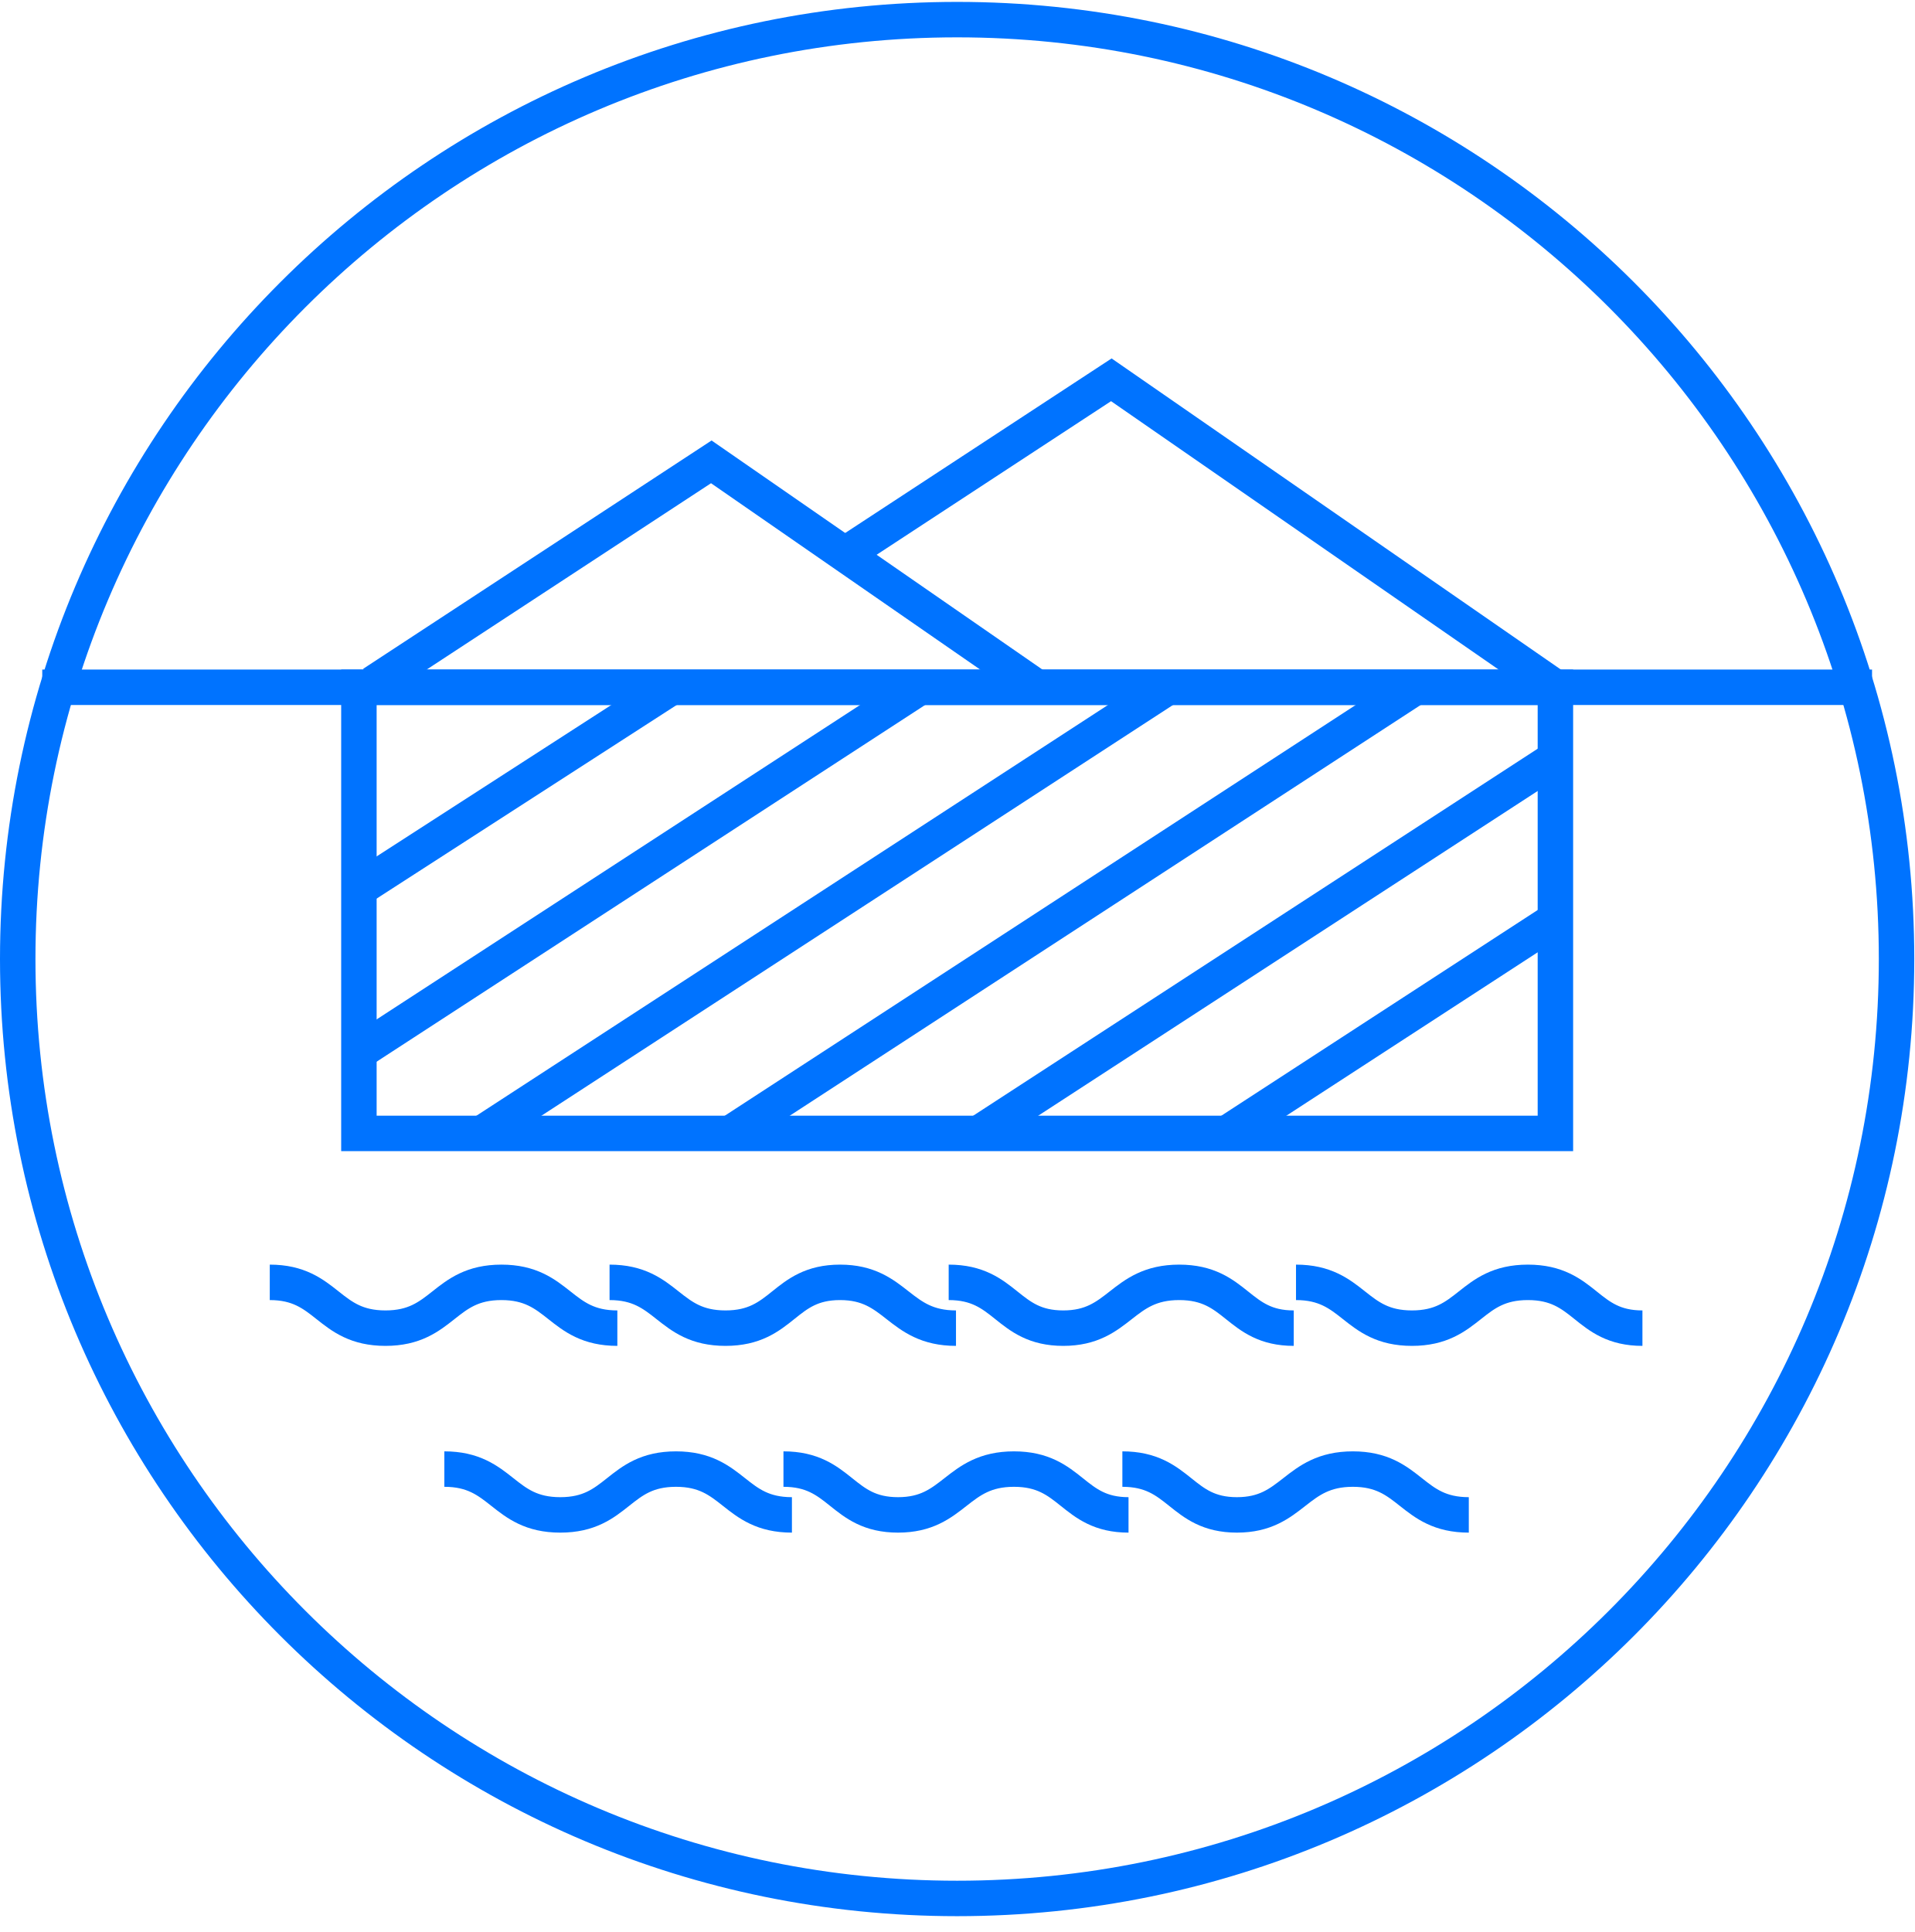
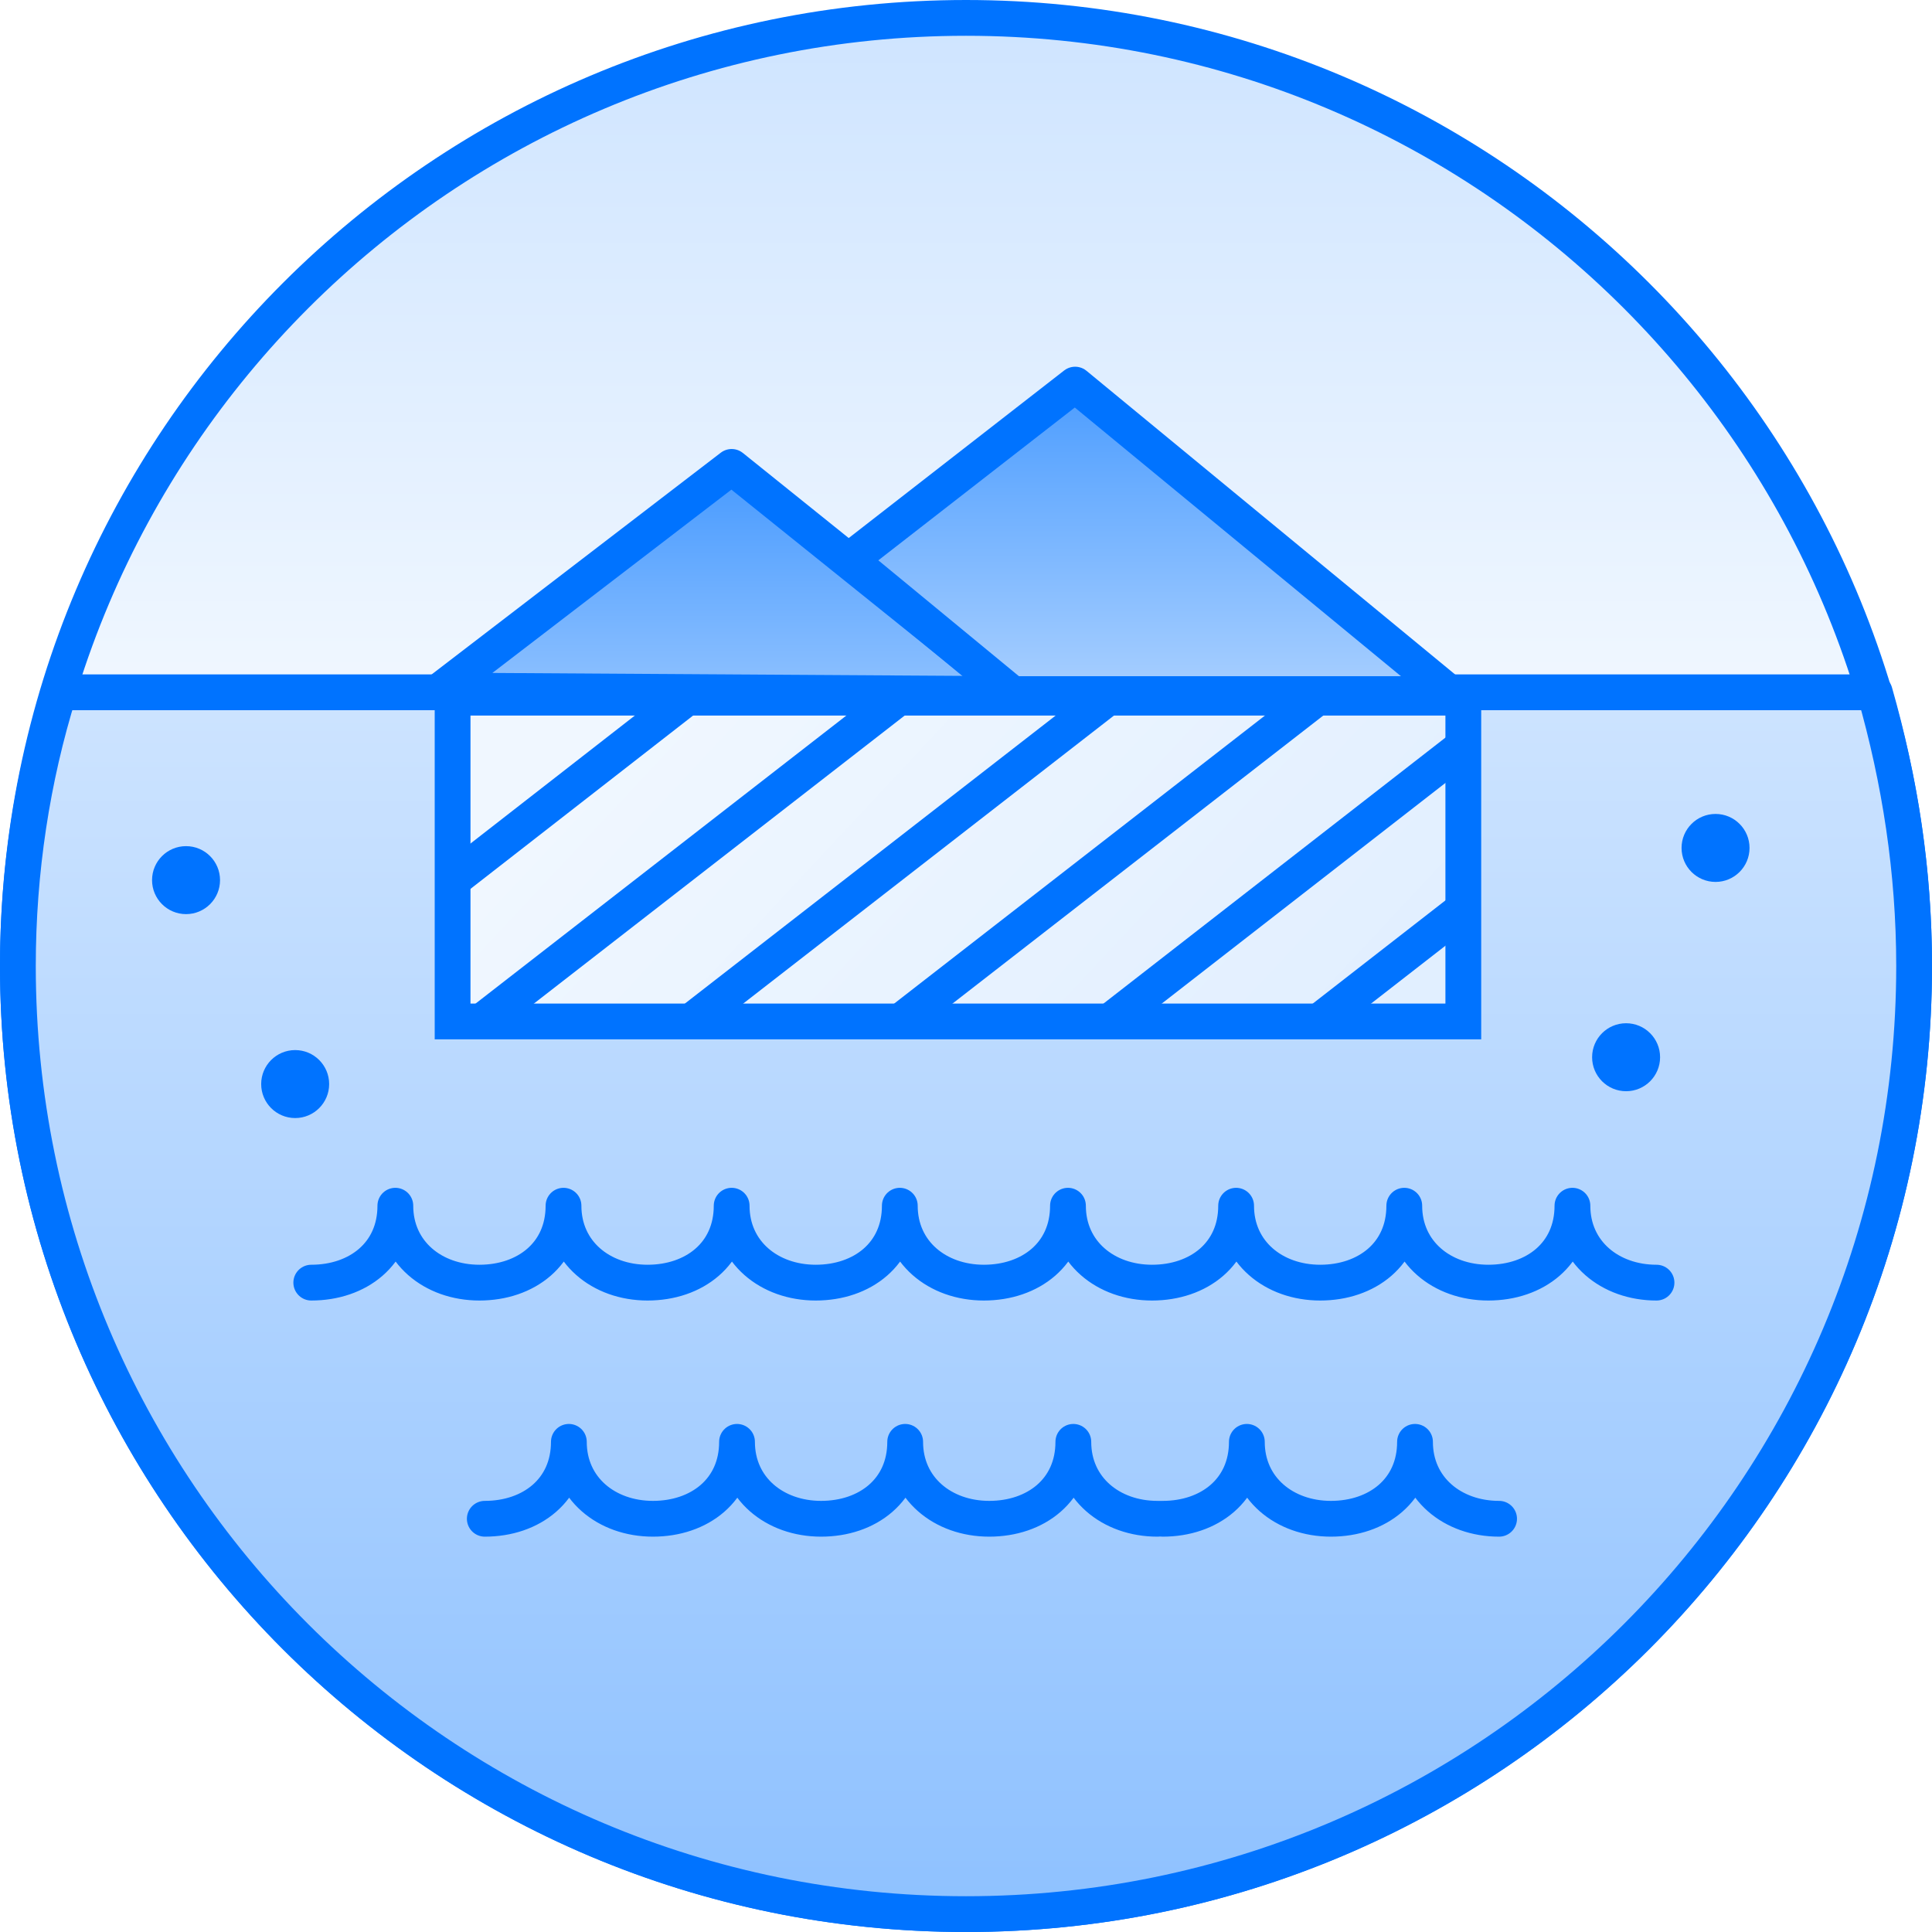
- <svg xmlns="http://www.w3.org/2000/svg" width="108" height="109" viewBox="0 0 108 109" fill="none">
-   <path d="M73.118 72.348C76.388 72.348 76.388 74.932 79.659 74.932C82.929 74.932 82.929 72.348 86.2 72.348C89.47 72.348 89.457 74.932 92.663 74.932" stroke="#0073FF" stroke-width="2" stroke-miterlimit="10" />
-   <path d="M53.523 72.348C56.78 72.348 56.78 74.932 59.986 74.932C63.192 74.932 63.257 72.348 66.527 72.348C69.798 72.348 69.798 74.932 72.991 74.932" stroke="#0073FF" stroke-width="2" stroke-miterlimit="10" />
-   <path d="M34.39 72.348C37.661 72.348 37.661 74.932 40.931 74.932C44.202 74.932 44.189 72.348 47.395 72.348C50.6 72.348 50.665 74.932 53.935 74.932" stroke="#0073FF" stroke-width="2" stroke-miterlimit="10" />
-   <path d="M15.22 72.348C18.477 72.348 18.477 74.932 21.747 74.932C25.018 74.932 25.018 72.348 28.288 72.348C31.559 72.348 31.559 74.932 34.83 74.932" stroke="#0073FF" stroke-width="2" stroke-miterlimit="10" />
-   <path d="M63.322 82.883C66.592 82.883 66.592 85.468 69.785 85.468C72.978 85.468 73.055 82.883 76.326 82.883C79.596 82.883 79.596 85.468 82.867 85.468" stroke="#0073FF" stroke-width="2" stroke-miterlimit="10" />
-   <path d="M44.201 82.883C47.459 82.883 47.459 85.468 50.665 85.468C53.871 85.468 53.935 82.883 57.206 82.883C60.476 82.883 60.476 85.468 63.669 85.468" stroke="#0073FF" stroke-width="2" stroke-miterlimit="10" />
-   <path d="M25.069 82.883C28.339 82.883 28.339 85.468 31.61 85.468C34.88 85.468 34.867 82.883 38.138 82.883C41.408 82.883 41.408 85.468 44.679 85.468" stroke="#0073FF" stroke-width="2" stroke-miterlimit="10" />
-   <path d="M54 107.107C83.271 107.107 107 83.379 107 54.107C107 24.836 83.271 1.107 54 1.107C24.729 1.107 1 24.836 1 54.107C1 83.379 24.729 107.107 54 107.107Z" stroke="#0073FF" stroke-width="2" stroke-miterlimit="10" />
-   <path d="M2.384 38.775H105.617" stroke="#0073FF" stroke-width="2" stroke-miterlimit="10" />
-   <path d="M87.753 38.775H20.249V63.945H87.753V38.775Z" stroke="#0073FF" stroke-width="2" stroke-miterlimit="10" />
-   <path d="M21.037 38.569L40.13 26.057L58.499 38.775" stroke="#0073FF" stroke-width="2" stroke-miterlimit="10" />
-   <path d="M20.249 50.152L37.881 38.775M87.753 51.884L69.203 63.945L87.753 51.884ZM87.753 42.783L55.203 63.945L87.753 42.783ZM65.88 38.775L27.178 63.945L65.88 38.775ZM79.854 38.775L41.19 63.945L79.854 38.775ZM20.249 59.356L51.894 38.775L20.249 59.356Z" stroke="#0073FF" stroke-width="2" stroke-miterlimit="10" />
-   <path d="M47.665 31.278L62.699 21.428L87.751 38.776" stroke="#0073FF" stroke-width="2" stroke-miterlimit="10" />
+ <svg xmlns="http://www.w3.org/2000/svg" version="1.1" id="Layer_1" x="0px" y="0px" viewBox="0 0 108 108" style="enable-background:new 0 0 108 108;" xml:space="preserve">
+   <style type="text/css">
+ 	.st0{fill:url(#SVGID_1_);stroke:#0073FF;stroke-width:2;stroke-miterlimit:10;}
+ 	.st1{fill:url(#SVGID_2_);stroke:#0073FF;stroke-width:2;stroke-linecap:round;stroke-linejoin:round;stroke-miterlimit:10;}
+ 	.st2{fill:#0073FF;}
+ 	.st3{fill:url(#SVGID_3_);stroke:#0073FF;stroke-width:2;stroke-miterlimit:10;}
+ 	.st4{fill:none;stroke:#0073FF;stroke-width:2;stroke-miterlimit:10;}
+ 	.st5{fill:url(#SVGID_4_);stroke:#0073FF;stroke-width:2;stroke-linecap:round;stroke-linejoin:round;stroke-miterlimit:10;}
+ 	.st6{fill:url(#SVGID_5_);stroke:#0073FF;stroke-width:2;stroke-linecap:round;stroke-linejoin:round;stroke-miterlimit:10;}
+ 	.st7{fill:none;stroke:#0073FF;stroke-width:2;stroke-linecap:round;stroke-linejoin:round;stroke-miterlimit:10;}
+ </style>
+   <linearGradient id="SVGID_1_" gradientUnits="userSpaceOnUse" x1="54" y1="38.638" x2="54" y2="-1.456">
+     <stop offset="9.949999e-15" style="stop-color:#F0F7FF" />
+     <stop offset="1" style="stop-color:#CCE3FF" />
+   </linearGradient>
+   <circle class="st0" cx="54" cy="54" r="53" />
+   <linearGradient id="SVGID_2_" gradientUnits="userSpaceOnUse" x1="54" y1="39.878" x2="54" y2="260.992">
+     <stop offset="0" style="stop-color:#CCE3FF" />
+     <stop offset="1" style="stop-color:#0073FF" />
+   </linearGradient>
+   <path class="st1" d="M107,54c0,29.3-23.7,53-53,53S1,83.3,1,54c0-5.3,0.8-10.5,2.3-15.3h101.5C106.2,43.6,107,48.7,107,54z" />
+   <circle class="st2" cx="90.9" cy="59.1" r="1.9" />
+   <circle class="st2" cx="16.5" cy="60.6" r="1.9" />
+   <circle class="st2" cx="95.9" cy="47.4" r="1.9" />
+   <circle class="st2" cx="10.4" cy="49.2" r="1.9" />
+   <g>
+     <linearGradient id="SVGID_3_" gradientUnits="userSpaceOnUse" x1="39.94" y1="35.448" x2="114.903" y2="105.469">
+       <stop offset="9.949999e-15" style="stop-color:#F0F7FF" />
+       <stop offset="1" style="stop-color:#CCE3FF" />
+     </linearGradient>
+     <rect x="25.3" y="39" class="st3" width="56.5" height="18.1" />
+     <path class="st4" d="M25.3,49.2L38.4,39 M81.7,50.9l-8.1,6.3 M81.7,41.8L61.9,57.2 M73.5,39.1L50.2,57.2 M61.8,39.1L38.5,57.2    M50.1,39.1L26.8,57.2" />
+   </g>
+   <linearGradient id="SVGID_4_" gradientUnits="userSpaceOnUse" x1="40.627" y1="49.836" x2="40.627" y2="13.548">
+     <stop offset="0" style="stop-color:#CCE3FF" />
+     <stop offset="1" style="stop-color:#0073FF" />
+   </linearGradient>
+   <polygon class="st5" points="24.6,38.6 40.9,26.1 56.7,38.8 " />
+   <linearGradient id="SVGID_5_" gradientUnits="userSpaceOnUse" x1="64.304" y1="45.495" x2="64.304" y2="7.449">
+     <stop offset="0" style="stop-color:#CCE3FF" />
+     <stop offset="1" style="stop-color:#0073FF" />
+   </linearGradient>
+   <polygon class="st6" points="47.5,31.3 60.1,21.5 81.1,38.8 56.6,38.8 " />
+   <g>
+     <path class="st7" d="M17.4,71.7c2.6,0,4.7-1.6,4.7-4.3c0,2.6,2.1,4.3,4.7,4.3c2.6,0,4.7-1.6,4.7-4.3c0,2.6,2.1,4.3,4.7,4.3   c2.6,0,4.7-1.6,4.7-4.3c0,2.6,2.1,4.3,4.7,4.3c2.6,0,4.7-1.6,4.7-4.3c0,2.6,2.1,4.3,4.7,4.3c2.6,0,4.7-1.6,4.7-4.3   c0,2.6,2.1,4.3,4.7,4.3c2.6,0,4.7-1.6,4.7-4.3c0,2.6,2.1,4.3,4.7,4.3s4.7-1.6,4.7-4.3c0,2.6,2.1,4.3,4.7,4.3c2.6,0,4.7-1.6,4.7-4.3   c0,2.6,2.1,4.3,4.7,4.3" />
+   </g>
+   <g>
+     <path class="st7" d="M27.1,84.9c2.6,0,4.7-1.6,4.7-4.3c0,2.6,2.1,4.3,4.7,4.3c2.6,0,4.7-1.6,4.7-4.3c0,2.6,2.1,4.3,4.7,4.3   c2.6,0,4.7-1.6,4.7-4.3c0,2.6,2.1,4.3,4.7,4.3c2.6,0,4.7-1.6,4.7-4.3c0,2.6,2.1,4.3,4.7,4.3" />
+     <path class="st7" d="M65,84.9c2.6,0,4.7-1.6,4.7-4.3c0,2.6,2.1,4.3,4.7,4.3c2.6,0,4.7-1.6,4.7-4.3c0,2.6,2.1,4.3,4.7,4.3" />
+   </g>
</svg>
